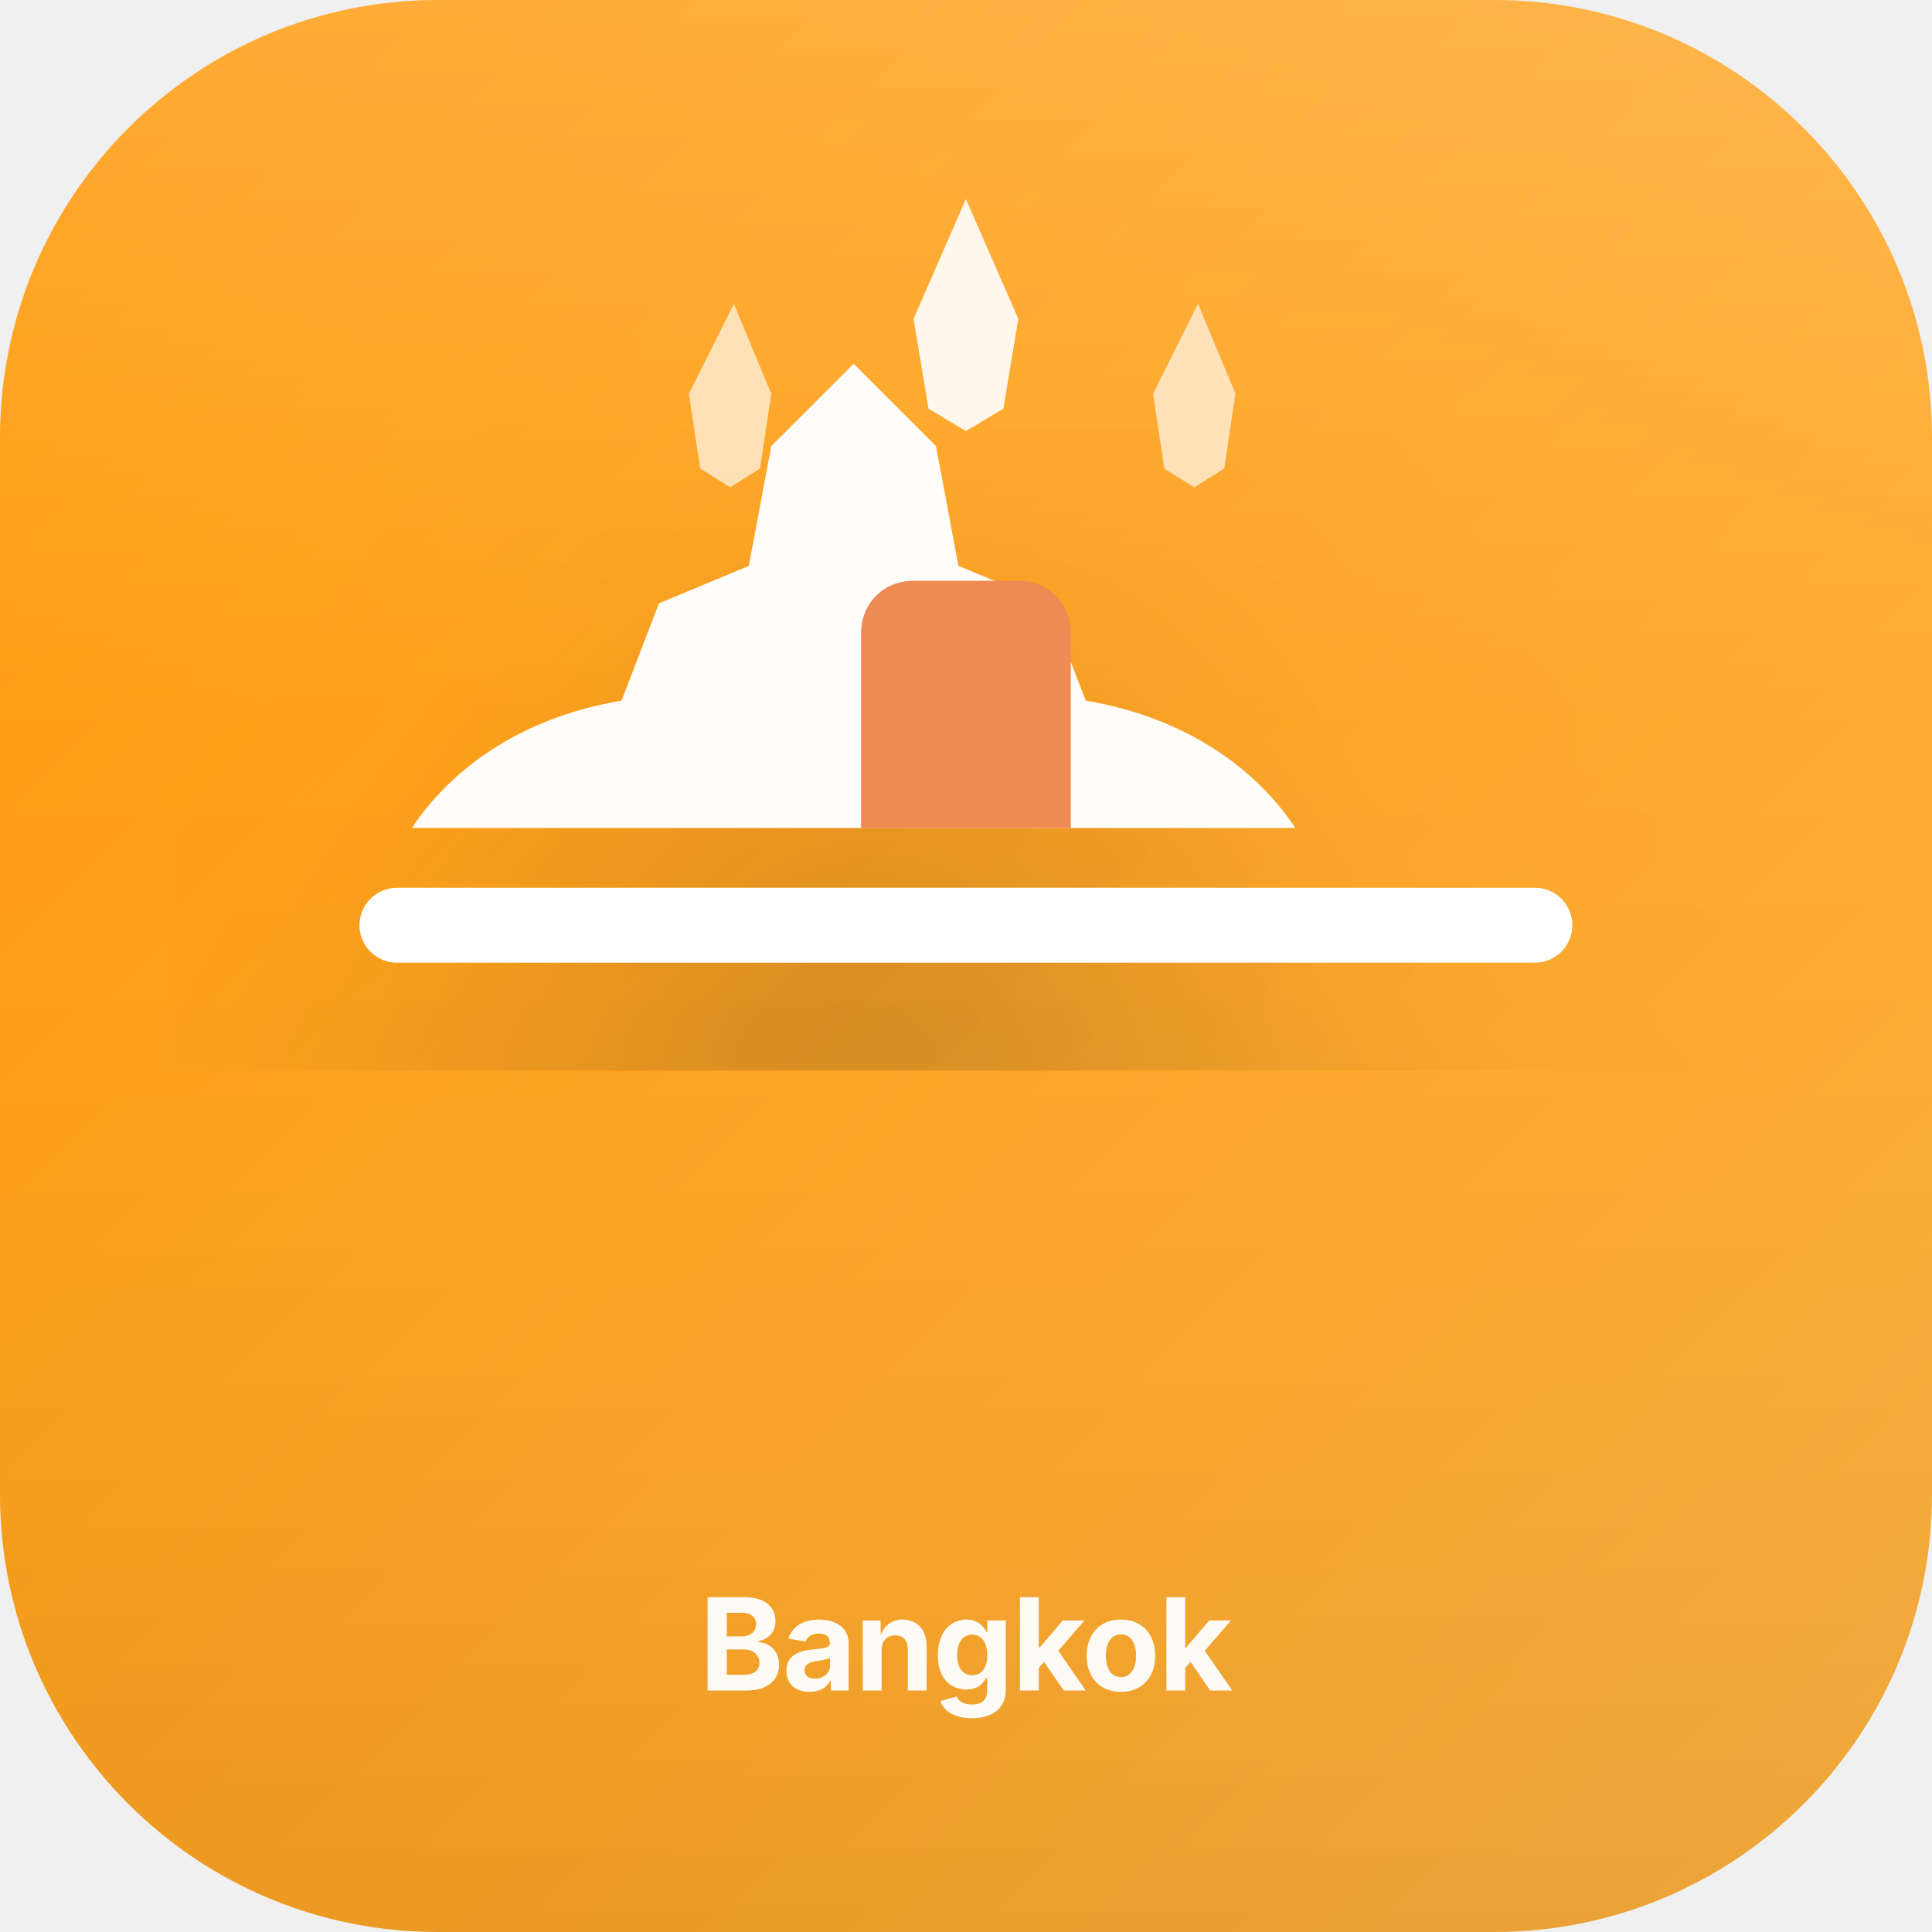
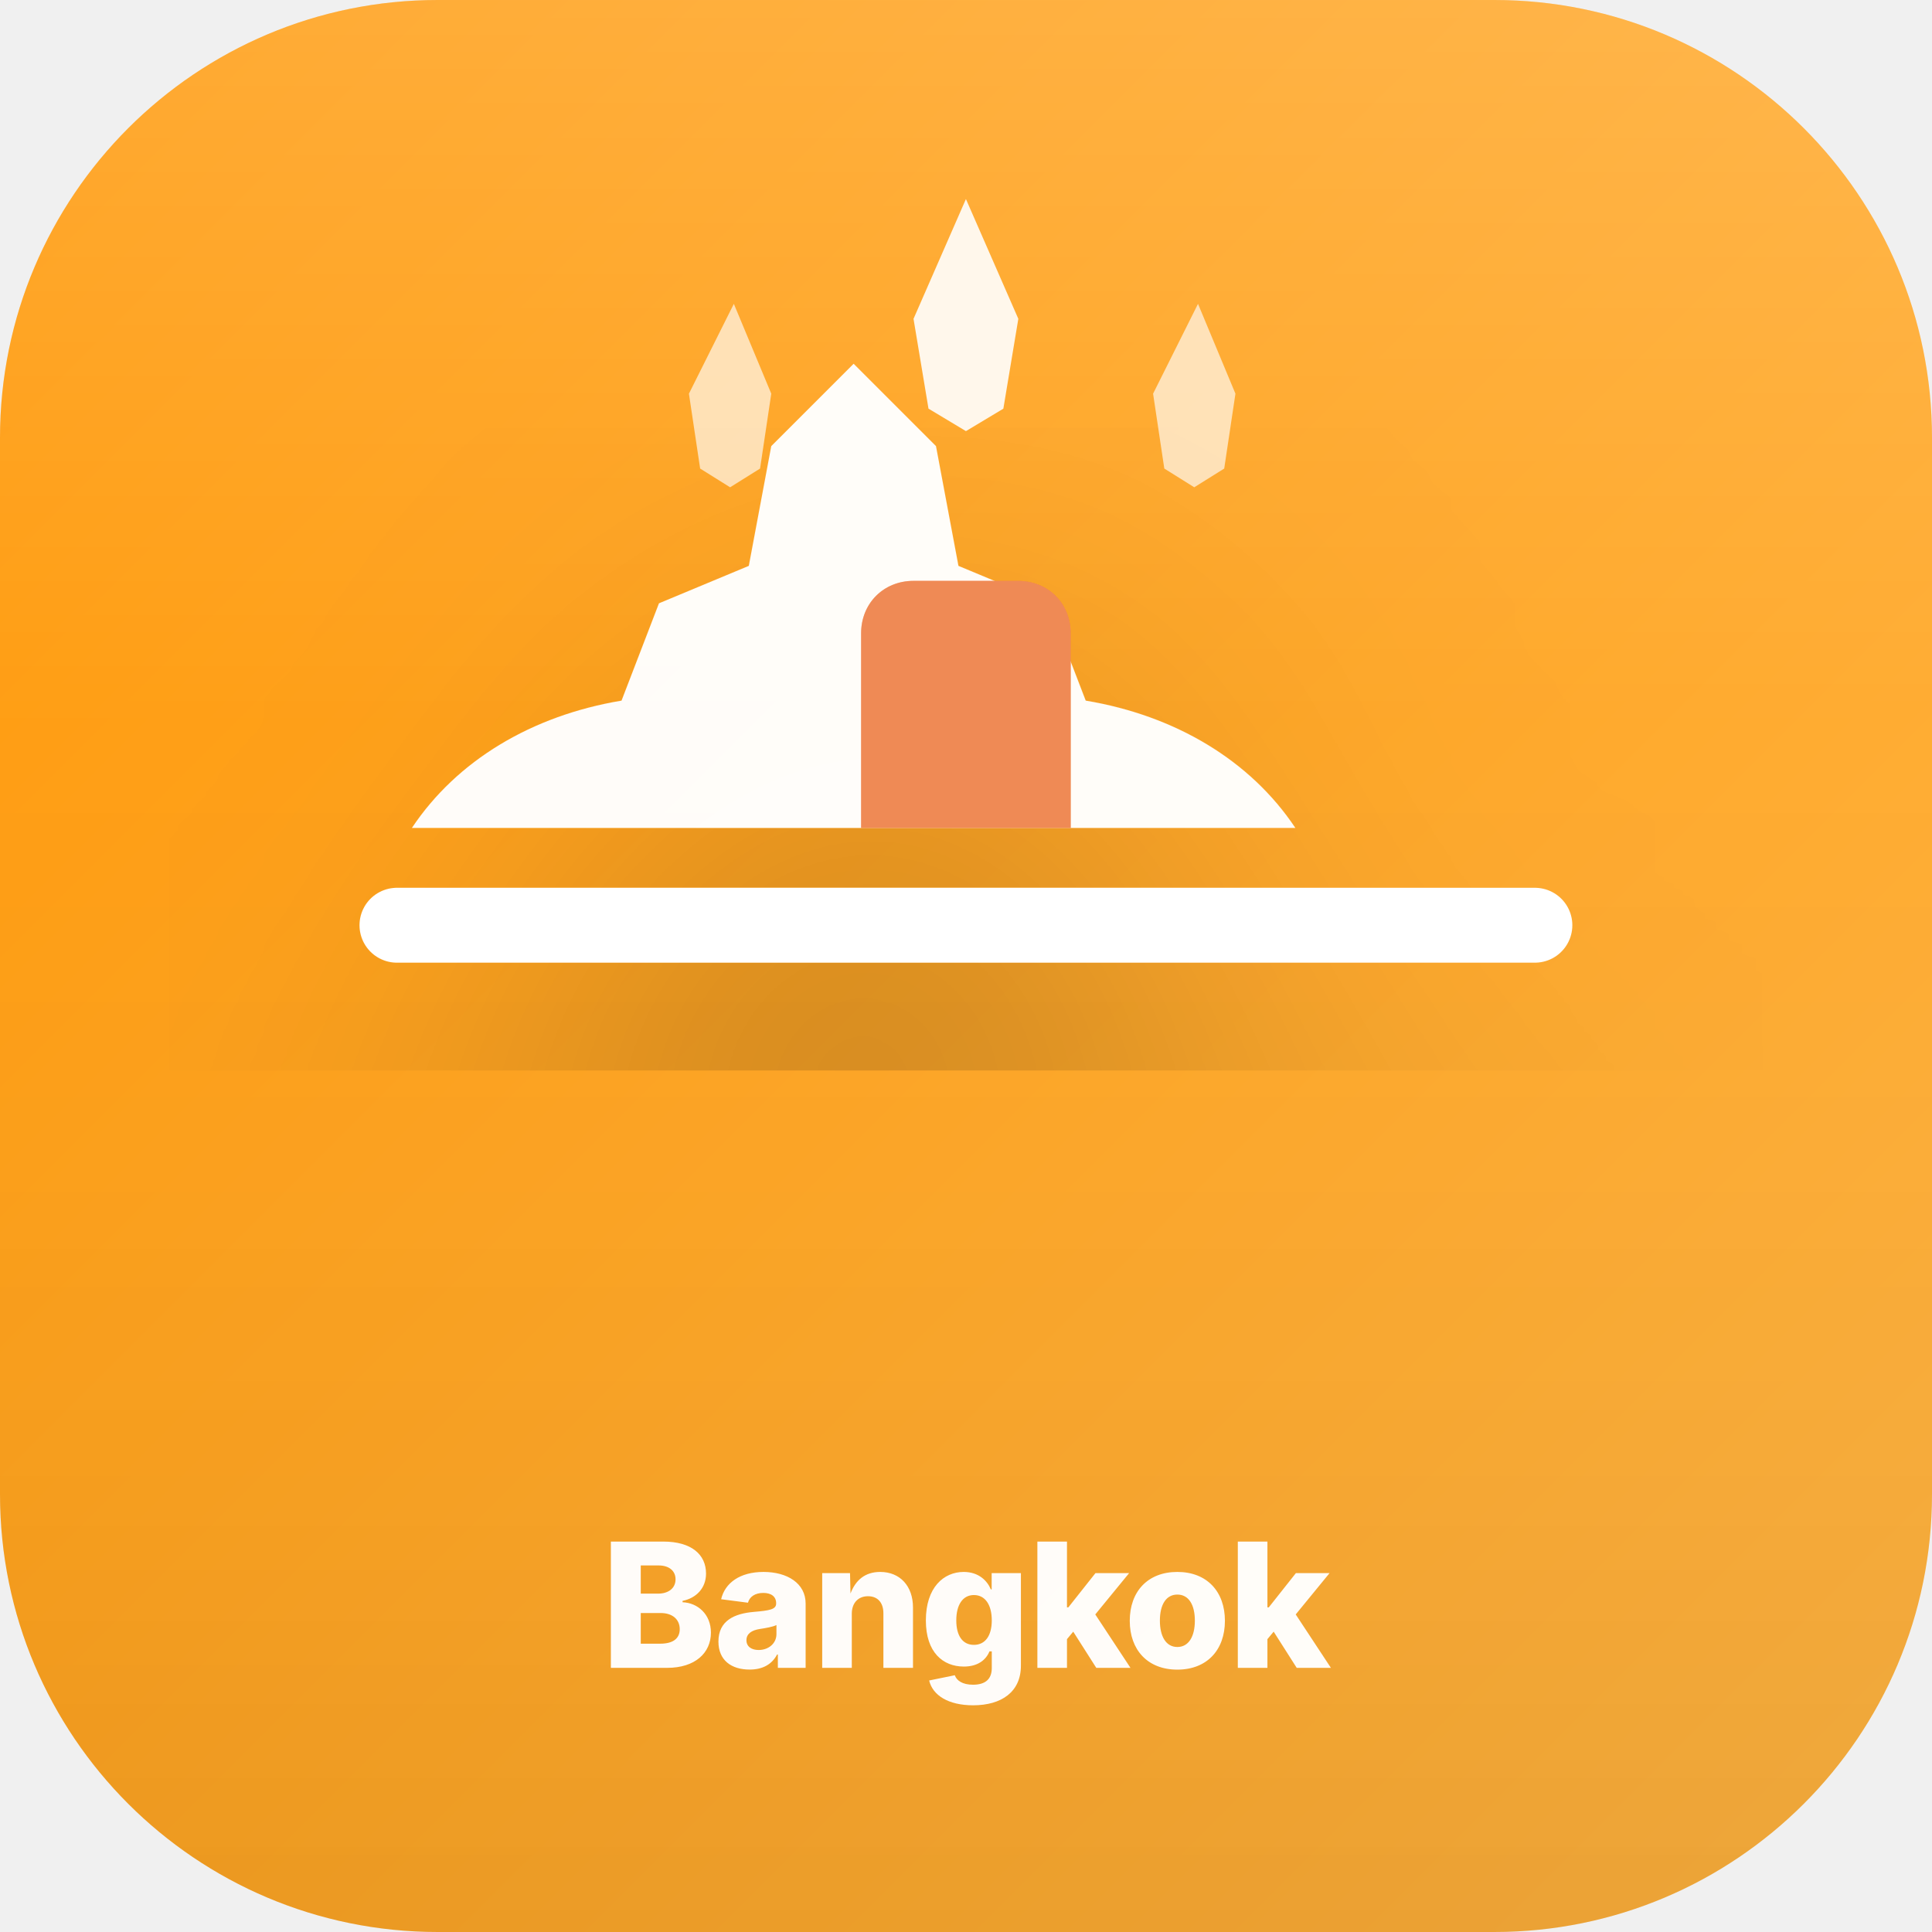
<svg xmlns="http://www.w3.org/2000/svg" viewBox="0 0 512 512" width="512" height="512">
  <defs>
    <linearGradient id="bg" x1="0%" y1="0%" x2="100%" y2="100%">
      <stop offset="0%" stop-color="#FF9500" />
      <stop offset="100%" stop-color="#FFB340" />
    </linearGradient>
    <clipPath id="r">
      <rect width="512" height="512" rx="116" />
    </clipPath>
    <linearGradient id="sheen" x1="0%" y1="0%" x2="0%" y2="100%">
      <stop offset="0%" stop-color="#ffffff" stop-opacity="0.20" />
      <stop offset="38%" stop-color="#ffffff" stop-opacity="0.03" />
      <stop offset="100%" stop-color="#000000" stop-opacity="0.08" />
    </linearGradient>
    <filter id="shadow" x="-20%" y="-20%" width="140%" height="140%">
      <feDropShadow dx="0" dy="5" stdDeviation="4" flood-color="#000000" flood-opacity="0.25" />
    </filter>
  </defs>
  <g clip-path="url(#r)">
    <rect width="512" height="512" fill="url(#bg)" />
    <rect width="512" height="512" fill="url(#sheen)" />
    <g transform="translate(17.9 -90.1) scale(19.84)" filter="url(#shadow)">
      <path d="M4.6,15.6c0.6,-0.9 1.6,-1.5 2.8,-1.7l0.5,-1.3l1.2,-0.5l0.3,-1.6l1.1,-1.1l1.1,1.1l0.3,1.6l1.2,0.5l0.5,1.3c1.2,0.2 2.2,0.8 2.8,1.7h-11.8z" fill="#ffffff" fill-opacity="0.97" />
      <path d="M12,7.2l0.7,1.6l-0.2,1.2l-0.5,0.3l-0.5,-0.3l-0.2,-1.2l0.7,-1.6z" fill="#ffffff" fill-opacity="0.9" />
      <path d="M8.9,8.6l0.5,1.2l-0.15,1l-0.4,0.25l-0.4,-0.25l-0.15,-1l0.6,-1.2z" fill="#ffffff" fill-opacity="0.65" />
      <path d="M15.1,8.6l0.5,1.2l-0.15,1l-0.4,0.25l-0.4,-0.25l-0.15,-1l0.6,-1.2z" fill="#ffffff" fill-opacity="0.65" />
      <path d="M10.6,15.6v-2.6c0,-0.4 0.3,-0.7 0.7,-0.7h1.4c0.4,0 0.7,0.3 0.7,0.7v2.6h-2.8z" fill="#E8590C" />
      <path d="M10.6,15.6v-2.6c0,-0.4 0.3,-0.7 0.7,-0.7h1.4c0.4,0 0.7,0.3 0.7,0.7v2.6h-2.8z" fill="#ffffff" fill-opacity="0.3" />
      <path d="M4.4,16.9h15.2" stroke="#ffffff" stroke-width="1" stroke-linecap="round" fill="none" fill-opacity="0.5" />
    </g>
-     <text x="256" y="448" text-anchor="middle" font-family="'Inter', -apple-system, 'Segoe UI', system-ui, sans-serif" font-size="34" font-weight="700" letter-spacing="-0.5" fill="#ffffff" fill-opacity="0.95">Bangkok</text>
+     <text x="256" y="442" text-anchor="middle" font-family="'Inter', -apple-system, 'Segoe UI', system-ui, sans-serif" font-size="46" font-weight="800" letter-spacing="-0.8" fill="#ffffff" fill-opacity="0.97">Bangkok</text>
  </g>
</svg>
